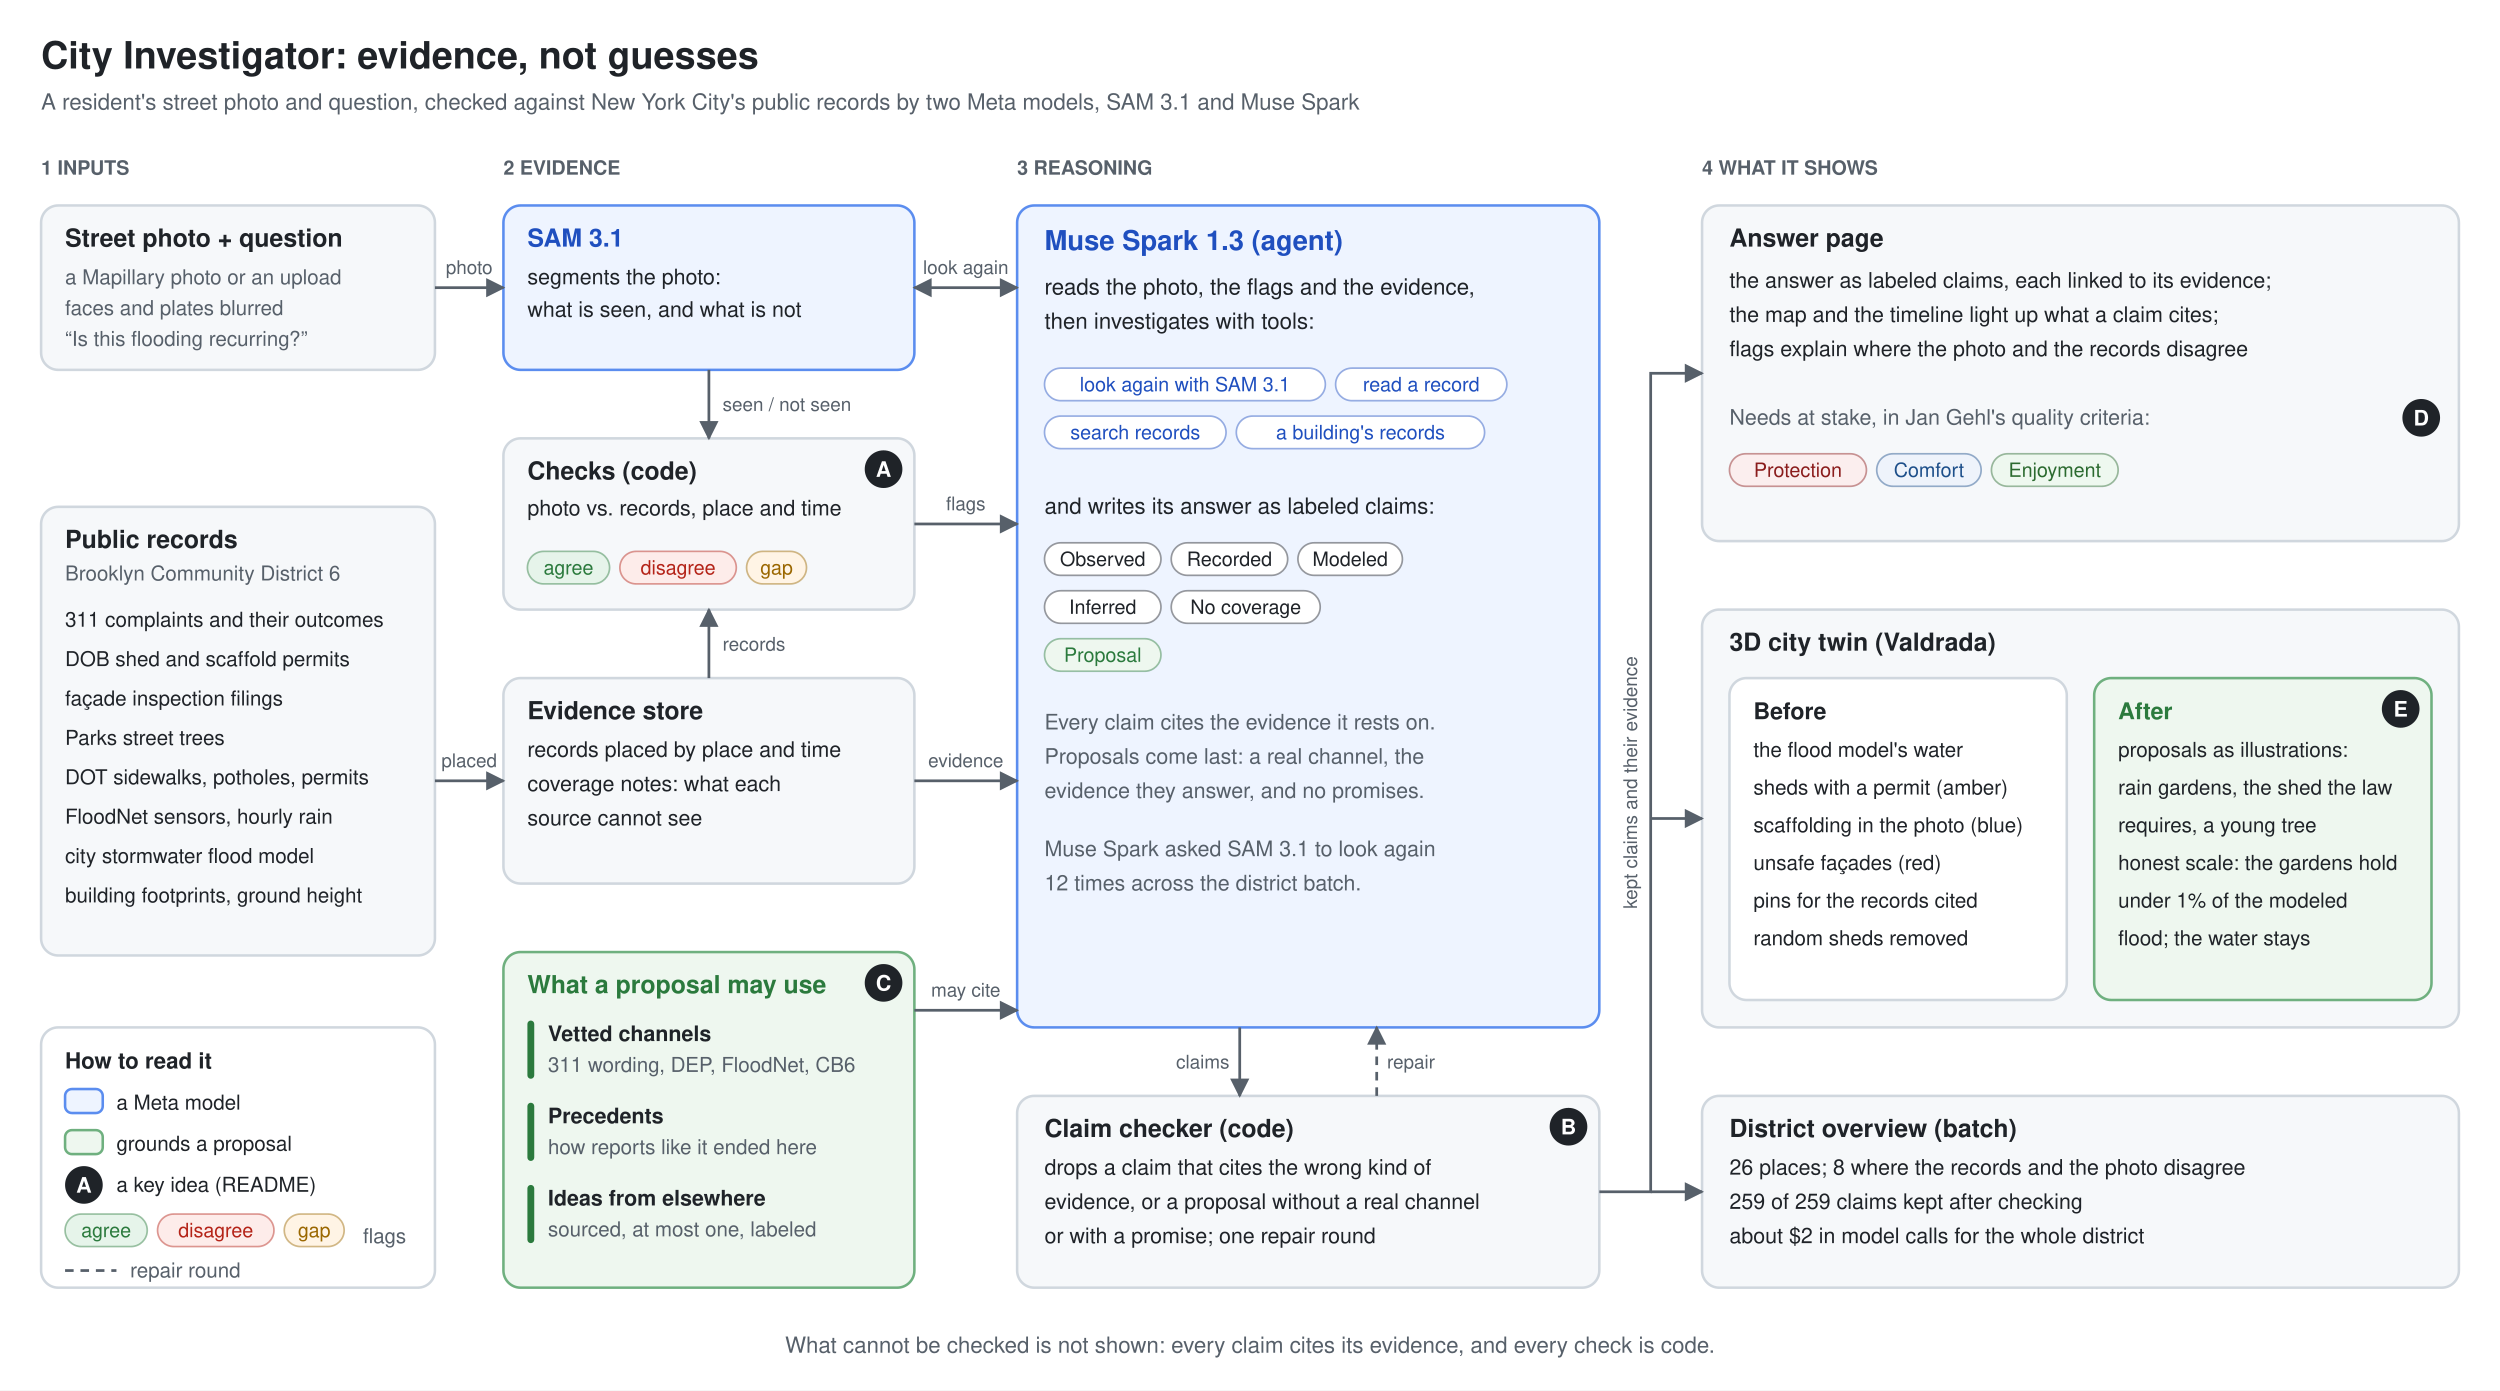
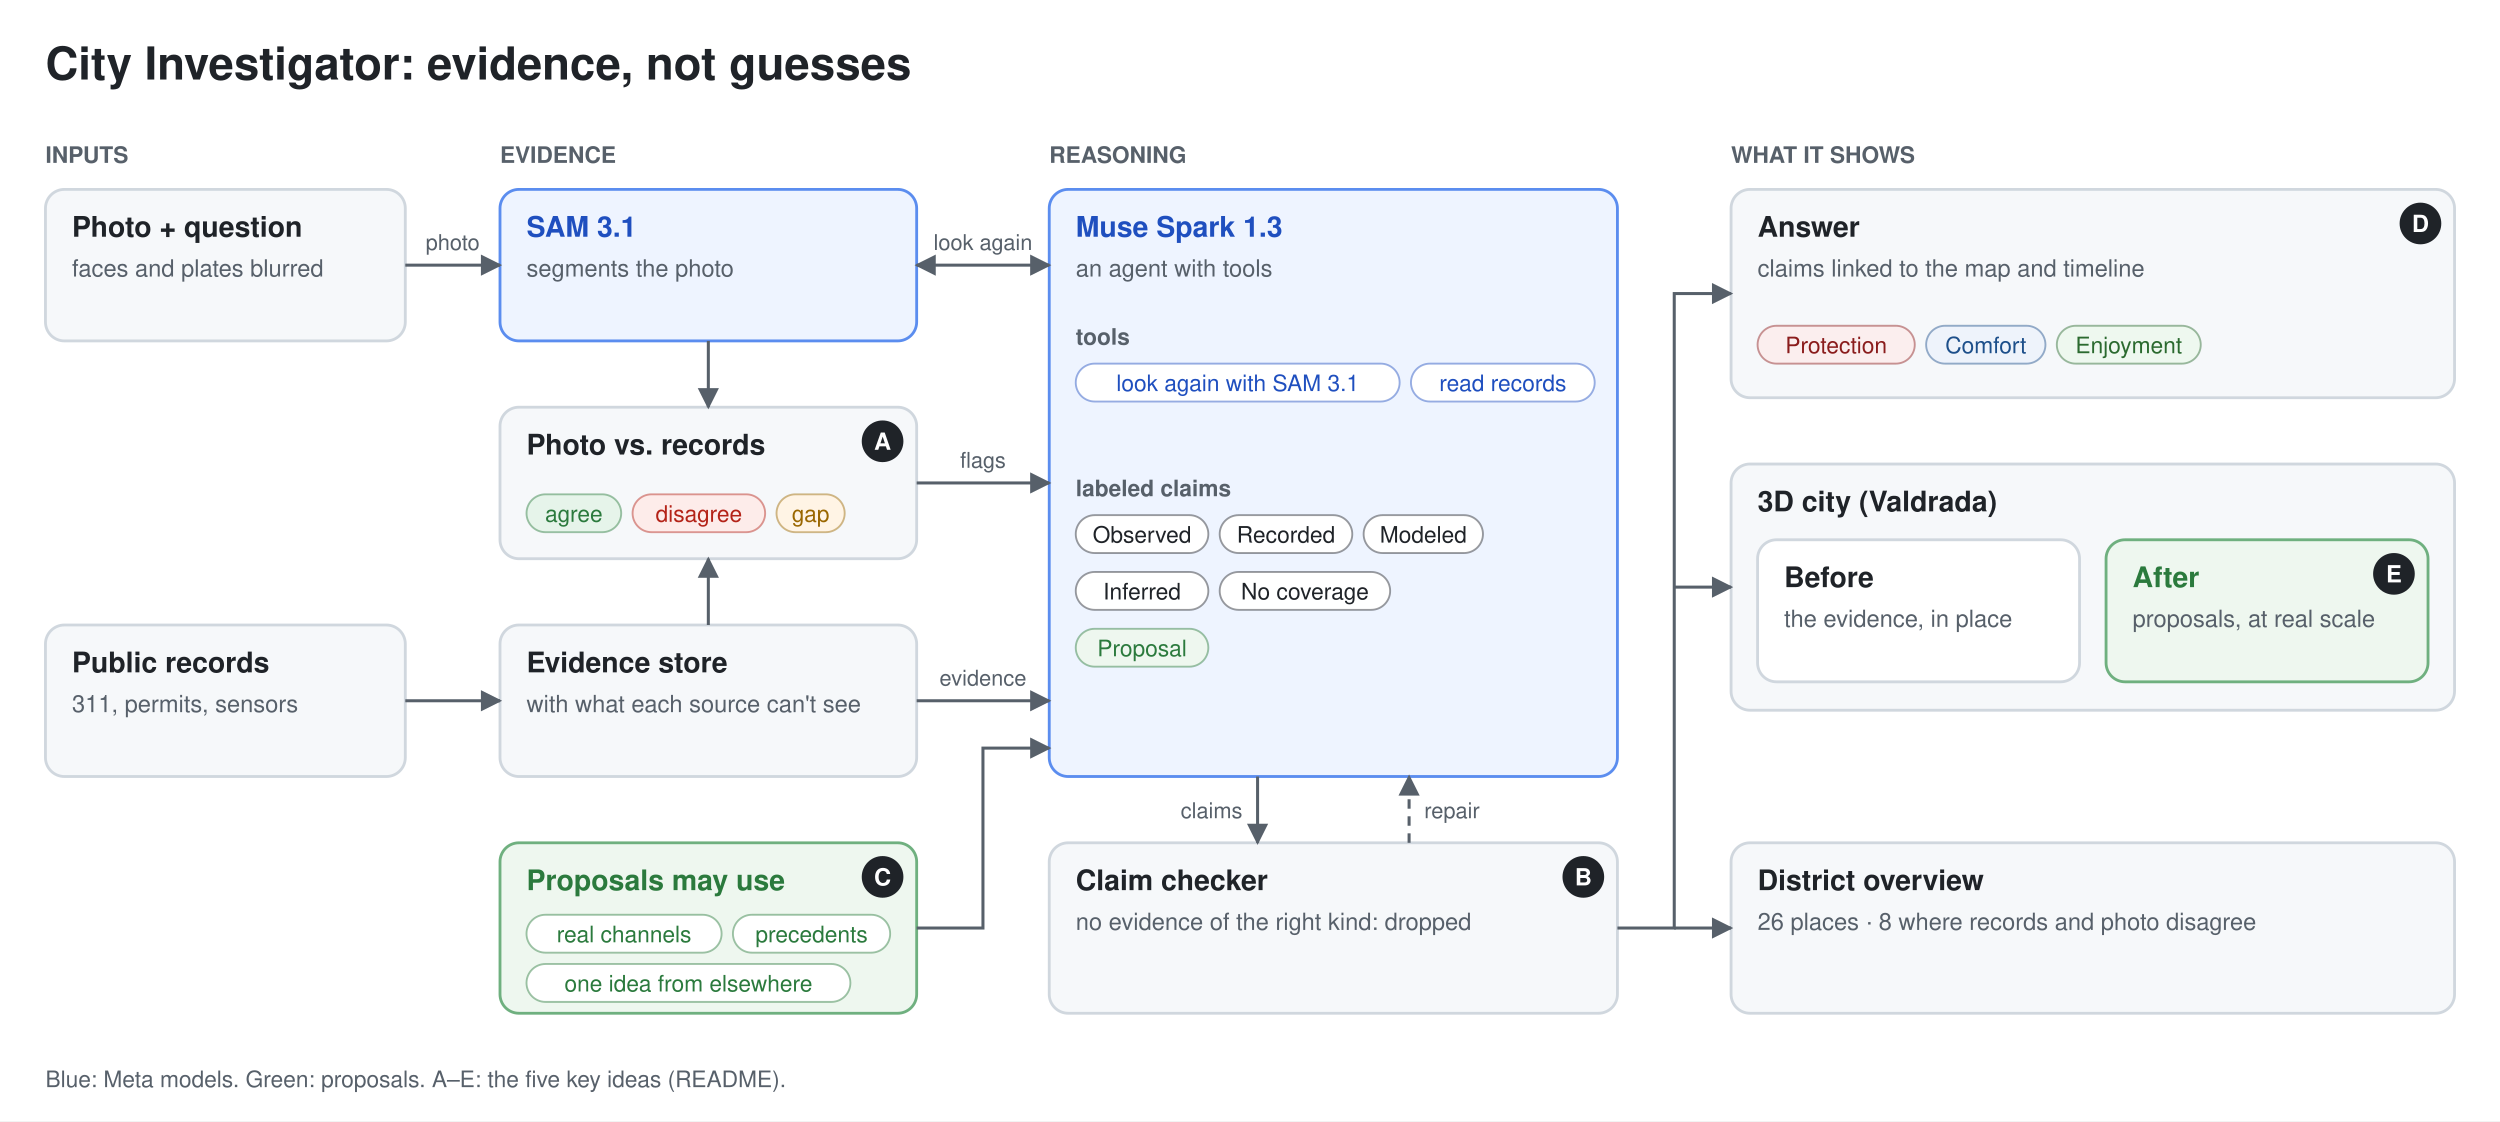
- <svg xmlns="http://www.w3.org/2000/svg" viewBox="0 0 1460 812" width="1460" height="812" role="img" aria-label="City Investigator framework: a street photo and public records become evidence (SAM 3.1, an evidence store, rule checks), Muse Spark reasons over it with tools and writes labeled claims a code checker verifies, and the result shows as an answer page, a 3D city before and after the proposals, and a district overview" font-family="-apple-system, Segoe UI, Helvetica, Arial, sans-serif">
+ <svg xmlns="http://www.w3.org/2000/svg" viewBox="0 0 1320 592" width="1320" height="592" role="img" aria-label="City Investigator framework: a photo and public records become evidence (SAM 3.1, an evidence store, photo versus records checks), Muse Spark reasons with tools and writes labeled claims that a checker verifies, and the result shows as an answer, a 3D city before and after the proposals, and a district overview" font-family="-apple-system, Segoe UI, Helvetica, Arial, sans-serif">
  <defs>
    <marker id="head" viewBox="0 0 10 10" refX="9" refY="5" markerWidth="7" markerHeight="7" orient="auto-start-reverse">
      <path d="M0,0 L10,5 L0,10 z" fill="#57606a" />
    </marker>
  </defs>
-   <rect width="1460" height="812" fill="#ffffff" />
-   <text x="24" y="40" font-size="22" font-weight="700" fill="#1f2328" text-anchor="start">City Investigator: evidence, not guesses</text>
-   <text x="24" y="64" font-size="13" font-weight="400" fill="#57606a" text-anchor="start">A resident's street photo and question, checked against New York City's public records by two Meta models, SAM 3.1 and Muse Spark</text>
-   <text x="24" y="102" font-size="11.5" font-weight="700" fill="#57606a" text-anchor="start">1  INPUTS</text>
-   <text x="294" y="102" font-size="11.5" font-weight="700" fill="#57606a" text-anchor="start">2  EVIDENCE</text>
-   <text x="594" y="102" font-size="11.5" font-weight="700" fill="#57606a" text-anchor="start">3  REASONING</text>
-   <text x="994" y="102" font-size="11.5" font-weight="700" fill="#57606a" text-anchor="start">4  WHAT IT SHOWS</text>
-   <rect x="24" y="120" width="230" height="96" rx="10" fill="#f6f8fa" stroke="#d0d7de" stroke-width="1.5" />
-   <text x="38" y="144" font-size="14.5" font-weight="700" fill="#1f2328" text-anchor="start">Street photo + question</text>
-   <text x="38" y="166" font-size="12" font-weight="400" fill="#57606a" text-anchor="start">a Mapillary photo or an upload</text>
-   <text x="38" y="184" font-size="12" font-weight="400" fill="#57606a" text-anchor="start">faces and plates blurred</text>
-   <text x="38" y="202" font-size="12" font-weight="400" fill="#57606a" text-anchor="start">“Is this flooding recurring?”</text>
-   <rect x="24" y="296" width="230" height="262" rx="10" fill="#f6f8fa" stroke="#d0d7de" stroke-width="1.5" />
-   <text x="38" y="320" font-size="14.5" font-weight="700" fill="#1f2328" text-anchor="start">Public records</text>
-   <text x="38" y="339" font-size="12" font-weight="400" fill="#57606a" text-anchor="start">Brooklyn Community District 6</text>
-   <text x="38" y="366" font-size="12" font-weight="400" fill="#1f2328" text-anchor="start">311 complaints and their outcomes</text>
-   <text x="38" y="389" font-size="12" font-weight="400" fill="#1f2328" text-anchor="start">DOB shed and scaffold permits</text>
-   <text x="38" y="412" font-size="12" font-weight="400" fill="#1f2328" text-anchor="start">façade inspection filings</text>
-   <text x="38" y="435" font-size="12" font-weight="400" fill="#1f2328" text-anchor="start">Parks street trees</text>
-   <text x="38" y="458" font-size="12" font-weight="400" fill="#1f2328" text-anchor="start">DOT sidewalks, potholes, permits</text>
-   <text x="38" y="481" font-size="12" font-weight="400" fill="#1f2328" text-anchor="start">FloodNet sensors, hourly rain</text>
-   <text x="38" y="504" font-size="12" font-weight="400" fill="#1f2328" text-anchor="start">city stormwater flood model</text>
-   <text x="38" y="527" font-size="12" font-weight="400" fill="#1f2328" text-anchor="start">building footprints, ground height</text>
-   <rect x="24" y="600" width="230" height="152" rx="10" fill="#ffffff" stroke="#d0d7de" stroke-width="1.5" />
-   <text x="38" y="624" font-size="13" font-weight="700" fill="#1f2328" text-anchor="start">How to read it</text>
-   <rect x="38" y="636" width="22" height="14" rx="4" fill="#eef4ff" stroke="#5b8def" stroke-width="1.5" />
-   <text x="68" y="648" font-size="12" font-weight="400" fill="#1f2328" text-anchor="start">a Meta model</text>
-   <rect x="38" y="660" width="22" height="14" rx="4" fill="#eef7ef" stroke="#6fb07f" stroke-width="1.5" />
-   <text x="68" y="672" font-size="12" font-weight="400" fill="#1f2328" text-anchor="start">grounds a proposal</text>
-   <circle cx="49" cy="692" r="11" fill="#1f2328" />
-   <text x="49" y="696.5" font-size="12.5" font-weight="700" fill="#ffffff" text-anchor="middle">A</text>
-   <text x="68" y="696" font-size="12" font-weight="400" fill="#1f2328" text-anchor="start">a key idea (README)</text>
-   <rect x="38" y="709" width="48" height="19" rx="9.5" fill="#e6f4ea" stroke="#2b7a3d" stroke-opacity="0.45" />
-   <text x="62.0" y="722.5" font-size="11.5" font-weight="500" fill="#2b7a3d" text-anchor="middle">agree</text>
-   <rect x="92" y="709" width="68" height="19" rx="9.5" fill="#fdecea" stroke="#b42318" stroke-opacity="0.45" />
-   <text x="126.0" y="722.5" font-size="11.5" font-weight="500" fill="#b42318" text-anchor="middle">disagree</text>
-   <rect x="166" y="709" width="35" height="19" rx="9.5" fill="#fff4e5" stroke="#9a6700" stroke-opacity="0.45" />
-   <text x="183.5" y="722.5" font-size="11.5" font-weight="500" fill="#9a6700" text-anchor="middle">gap</text>
-   <text x="212" y="726" font-size="12" font-weight="400" fill="#57606a" text-anchor="start">flags</text>
-   <line x1="38" y1="742" x2="68" y2="742" stroke="#57606a" stroke-width="1.6" stroke-dasharray="5 4" />
-   <text x="76" y="746" font-size="12" font-weight="400" fill="#57606a" text-anchor="start">repair round</text>
-   <rect x="294" y="120" width="240" height="96" rx="10" fill="#eef4ff" stroke="#5b8def" stroke-width="1.5" />
-   <text x="308" y="144" font-size="14.5" font-weight="700" fill="#1f4fbf" text-anchor="start">SAM 3.1</text>
-   <text x="308" y="166" font-size="12.5" font-weight="400" fill="#1f2328" text-anchor="start">segments the photo:</text>
-   <text x="308" y="185" font-size="12.5" font-weight="400" fill="#1f2328" text-anchor="start">what is seen, and what is not</text>
-   <rect x="294" y="256" width="240" height="100" rx="10" fill="#f6f8fa" stroke="#d0d7de" stroke-width="1.5" />
-   <text x="308" y="280" font-size="14.5" font-weight="700" fill="#1f2328" text-anchor="start">Checks (code)</text>
-   <text x="308" y="301" font-size="12.5" font-weight="400" fill="#1f2328" text-anchor="start">photo vs. records, place and time</text>
-   <rect x="308" y="322" width="48" height="19" rx="9.5" fill="#e6f4ea" stroke="#2b7a3d" stroke-opacity="0.45" />
-   <text x="332.0" y="335.5" font-size="11.5" font-weight="500" fill="#2b7a3d" text-anchor="middle">agree</text>
-   <rect x="362" y="322" width="68" height="19" rx="9.5" fill="#fdecea" stroke="#b42318" stroke-opacity="0.45" />
-   <text x="396.0" y="335.5" font-size="11.5" font-weight="500" fill="#b42318" text-anchor="middle">disagree</text>
-   <rect x="436" y="322" width="35" height="19" rx="9.5" fill="#fff4e5" stroke="#9a6700" stroke-opacity="0.45" />
-   <text x="453.5" y="335.5" font-size="11.5" font-weight="500" fill="#9a6700" text-anchor="middle">gap</text>
-   <rect x="294" y="396" width="240" height="120" rx="10" fill="#f6f8fa" stroke="#d0d7de" stroke-width="1.5" />
-   <text x="308" y="420" font-size="14.5" font-weight="700" fill="#1f2328" text-anchor="start">Evidence store</text>
-   <text x="308" y="442" font-size="12.5" font-weight="400" fill="#1f2328" text-anchor="start">records placed by place and time</text>
-   <text x="308" y="462" font-size="12.5" font-weight="400" fill="#1f2328" text-anchor="start">coverage notes: what each</text>
-   <text x="308" y="482" font-size="12.5" font-weight="400" fill="#1f2328" text-anchor="start">source cannot see</text>
-   <rect x="294" y="556" width="240" height="196" rx="10" fill="#eef7ef" stroke="#6fb07f" stroke-width="1.5" />
-   <text x="308" y="580" font-size="14.5" font-weight="700" fill="#2b7a3d" text-anchor="start">What a proposal may use</text>
-   <rect x="308" y="596" width="4" height="34" rx="2" fill="#2b7a3d" />
-   <text x="320" y="608" font-size="12.5" font-weight="700" fill="#1f2328" text-anchor="start">Vetted channels</text>
-   <text x="320" y="626" font-size="12" font-weight="400" fill="#57606a" text-anchor="start">311 wording, DEP, FloodNet, CB6</text>
-   <rect x="308" y="644" width="4" height="34" rx="2" fill="#2b7a3d" />
-   <text x="320" y="656" font-size="12.5" font-weight="700" fill="#1f2328" text-anchor="start">Precedents</text>
-   <text x="320" y="674" font-size="12" font-weight="400" fill="#57606a" text-anchor="start">how reports like it ended here</text>
-   <rect x="308" y="692" width="4" height="34" rx="2" fill="#2b7a3d" />
-   <text x="320" y="704" font-size="12.5" font-weight="700" fill="#1f2328" text-anchor="start">Ideas from elsewhere</text>
-   <text x="320" y="722" font-size="12" font-weight="400" fill="#57606a" text-anchor="start">sourced, at most one, labeled</text>
-   <rect x="594" y="120" width="340" height="480" rx="10" fill="#eef4ff" stroke="#5b8def" stroke-width="1.5" />
-   <text x="610" y="146" font-size="16" font-weight="700" fill="#1f4fbf" text-anchor="start">Muse Spark 1.3 (agent)</text>
-   <text x="610" y="172" font-size="13" font-weight="400" fill="#1f2328" text-anchor="start">reads the photo, the flags and the evidence,</text>
-   <text x="610" y="192" font-size="13" font-weight="400" fill="#1f2328" text-anchor="start">then investigates with tools:</text>
-   <rect x="610" y="215" width="164" height="19" rx="9.5" fill="#ffffff" stroke="#1f4fbf" stroke-opacity="0.45" />
-   <text x="692.0" y="228.5" font-size="11.5" font-weight="500" fill="#1f4fbf" text-anchor="middle">look again with SAM 3.1</text>
-   <rect x="780" y="215" width="100" height="19" rx="9.5" fill="#ffffff" stroke="#1f4fbf" stroke-opacity="0.45" />
-   <text x="830.0" y="228.5" font-size="11.5" font-weight="500" fill="#1f4fbf" text-anchor="middle">read a record</text>
-   <rect x="610" y="243" width="106" height="19" rx="9.5" fill="#ffffff" stroke="#1f4fbf" stroke-opacity="0.45" />
-   <text x="663.0" y="256.5" font-size="11.5" font-weight="500" fill="#1f4fbf" text-anchor="middle">search records</text>
-   <rect x="722" y="243" width="145" height="19" rx="9.5" fill="#ffffff" stroke="#1f4fbf" stroke-opacity="0.45" />
-   <text x="794.5" y="256.5" font-size="11.5" font-weight="500" fill="#1f4fbf" text-anchor="middle">a building's records</text>
-   <text x="610" y="300" font-size="13" font-weight="400" fill="#1f2328" text-anchor="start">and writes its answer as labeled claims:</text>
-   <rect x="610" y="317" width="68" height="19" rx="9.5" fill="#ffffff" stroke="#1f2328" stroke-opacity="0.45" />
-   <text x="644.0" y="330.5" font-size="11.5" font-weight="500" fill="#1f2328" text-anchor="middle">Observed</text>
-   <rect x="684" y="317" width="68" height="19" rx="9.5" fill="#ffffff" stroke="#1f2328" stroke-opacity="0.45" />
-   <text x="718.0" y="330.5" font-size="11.5" font-weight="500" fill="#1f2328" text-anchor="middle">Recorded</text>
-   <rect x="758" y="317" width="61" height="19" rx="9.5" fill="#ffffff" stroke="#1f2328" stroke-opacity="0.45" />
-   <text x="788.5" y="330.5" font-size="11.5" font-weight="500" fill="#1f2328" text-anchor="middle">Modeled</text>
-   <rect x="610" y="345" width="68" height="19" rx="9.5" fill="#ffffff" stroke="#1f2328" stroke-opacity="0.45" />
-   <text x="644.0" y="358.5" font-size="11.5" font-weight="500" fill="#1f2328" text-anchor="middle">Inferred</text>
-   <rect x="684" y="345" width="87" height="19" rx="9.5" fill="#ffffff" stroke="#1f2328" stroke-opacity="0.45" />
-   <text x="727.5" y="358.5" font-size="11.5" font-weight="500" fill="#1f2328" text-anchor="middle">No coverage</text>
-   <rect x="610" y="373" width="68" height="19" rx="9.5" fill="#eef7ef" stroke="#2b7a3d" stroke-opacity="0.45" />
-   <text x="644.0" y="386.5" font-size="11.5" font-weight="500" fill="#2b7a3d" text-anchor="middle">Proposal</text>
-   <text x="610" y="426" font-size="12.5" font-weight="400" fill="#57606a" text-anchor="start">Every claim cites the evidence it rests on.</text>
-   <text x="610" y="446" font-size="12.5" font-weight="400" fill="#57606a" text-anchor="start">Proposals come last: a real channel, the</text>
-   <text x="610" y="466" font-size="12.5" font-weight="400" fill="#57606a" text-anchor="start">evidence they answer, and no promises.</text>
-   <text x="610" y="500" font-size="12.5" font-weight="400" fill="#57606a" text-anchor="start">Muse Spark asked SAM 3.1 to look again</text>
-   <text x="610" y="520" font-size="12.5" font-weight="400" fill="#57606a" text-anchor="start">12 times across the district batch.</text>
-   <rect x="594" y="640" width="340" height="112" rx="10" fill="#f6f8fa" stroke="#d0d7de" stroke-width="1.5" />
-   <text x="610" y="664" font-size="14.5" font-weight="700" fill="#1f2328" text-anchor="start">Claim checker (code)</text>
-   <text x="610" y="686" font-size="12.5" font-weight="400" fill="#1f2328" text-anchor="start">drops a claim that cites the wrong kind of</text>
-   <text x="610" y="706" font-size="12.5" font-weight="400" fill="#1f2328" text-anchor="start">evidence, or a proposal without a real channel</text>
-   <text x="610" y="726" font-size="12.5" font-weight="400" fill="#1f2328" text-anchor="start">or with a promise; one repair round</text>
-   <polyline points="724,600 724,640" fill="none" stroke="#57606a" stroke-width="1.6" marker-end="url(#head)" />
-   <text x="718" y="624" font-size="11" font-weight="500" fill="#57606a" text-anchor="end">claims</text>
-   <polyline points="804,640 804,600" fill="none" stroke="#57606a" stroke-width="1.6" stroke-dasharray="5 4" marker-end="url(#head)" />
-   <text x="810" y="624" font-size="11" font-weight="500" fill="#57606a" text-anchor="start">repair</text>
-   <polyline points="254,168 294,168" fill="none" stroke="#57606a" stroke-width="1.6" marker-end="url(#head)" />
-   <text x="274" y="160" font-size="11" font-weight="500" fill="#57606a" text-anchor="middle">photo</text>
-   <polyline points="254,456 294,456" fill="none" stroke="#57606a" stroke-width="1.6" marker-end="url(#head)" />
-   <text x="274" y="448" font-size="11" font-weight="500" fill="#57606a" text-anchor="middle">placed</text>
-   <polyline points="414,216 414,256" fill="none" stroke="#57606a" stroke-width="1.6" marker-end="url(#head)" />
-   <text x="422" y="240" font-size="11" font-weight="500" fill="#57606a" text-anchor="start">seen / not seen</text>
-   <polyline points="414,396 414,356" fill="none" stroke="#57606a" stroke-width="1.6" marker-end="url(#head)" />
-   <text x="422" y="380" font-size="11" font-weight="500" fill="#57606a" text-anchor="start">records</text>
-   <polyline points="534,168 594,168" fill="none" stroke="#57606a" stroke-width="1.6" marker-start="url(#head)" marker-end="url(#head)" />
-   <text x="564" y="160" font-size="11" font-weight="500" fill="#57606a" text-anchor="middle">look again</text>
-   <polyline points="534,306 594,306" fill="none" stroke="#57606a" stroke-width="1.6" marker-end="url(#head)" />
-   <text x="564" y="298" font-size="11" font-weight="500" fill="#57606a" text-anchor="middle">flags</text>
-   <polyline points="534,456 594,456" fill="none" stroke="#57606a" stroke-width="1.6" marker-end="url(#head)" />
-   <text x="564" y="448" font-size="11" font-weight="500" fill="#57606a" text-anchor="middle">evidence</text>
-   <polyline points="534,590 594,590" fill="none" stroke="#57606a" stroke-width="1.6" marker-end="url(#head)" />
-   <text x="564" y="582" font-size="11" font-weight="500" fill="#57606a" text-anchor="middle">may cite</text>
-   <rect x="994" y="120" width="442" height="196" rx="10" fill="#f6f8fa" stroke="#d0d7de" stroke-width="1.5" />
-   <text x="1010" y="144" font-size="14.5" font-weight="700" fill="#1f2328" text-anchor="start">Answer page</text>
-   <text x="1010" y="168" font-size="12.5" font-weight="400" fill="#1f2328" text-anchor="start">the answer as labeled claims, each linked to its evidence;</text>
-   <text x="1010" y="188" font-size="12.5" font-weight="400" fill="#1f2328" text-anchor="start">the map and the timeline light up what a claim cites;</text>
-   <text x="1010" y="208" font-size="12.5" font-weight="400" fill="#1f2328" text-anchor="start">flags explain where the photo and the records disagree</text>
-   <text x="1010" y="248" font-size="12.5" font-weight="400" fill="#57606a" text-anchor="start">Needs at stake, in Jan Gehl's quality criteria:</text>
-   <rect x="1010" y="265" width="80" height="19" rx="9.5" fill="#fbeeee" stroke="#8a1c1c" stroke-opacity="0.45" />
-   <text x="1050.0" y="278.5" font-size="11.5" font-weight="500" fill="#8a1c1c" text-anchor="middle">Protection</text>
-   <rect x="1096" y="265" width="61" height="19" rx="9.5" fill="#eef3fb" stroke="#1d4f8a" stroke-opacity="0.45" />
-   <text x="1126.5" y="278.5" font-size="11.5" font-weight="500" fill="#1d4f8a" text-anchor="middle">Comfort</text>
-   <rect x="1163" y="265" width="74" height="19" rx="9.5" fill="#eef8ef" stroke="#2b6a2f" stroke-opacity="0.45" />
-   <text x="1200.0" y="278.5" font-size="11.5" font-weight="500" fill="#2b6a2f" text-anchor="middle">Enjoyment</text>
-   <rect x="994" y="356" width="442" height="244" rx="10" fill="#f6f8fa" stroke="#d0d7de" stroke-width="1.5" />
-   <text x="1010" y="380" font-size="14.5" font-weight="700" fill="#1f2328" text-anchor="start">3D city twin (Valdrada)</text>
-   <rect x="1010" y="396" width="197.0" height="188" rx="10" fill="#ffffff" stroke="#d0d7de" stroke-width="1.5" />
-   <text x="1024" y="420" font-size="13.5" font-weight="700" fill="#1f2328" text-anchor="start">Before</text>
-   <text x="1024" y="442" font-size="12" font-weight="400" fill="#1f2328" text-anchor="start">the flood model's water</text>
-   <text x="1024" y="464" font-size="12" font-weight="400" fill="#1f2328" text-anchor="start">sheds with a permit (amber)</text>
-   <text x="1024" y="486" font-size="12" font-weight="400" fill="#1f2328" text-anchor="start">scaffolding in the photo (blue)</text>
-   <text x="1024" y="508" font-size="12" font-weight="400" fill="#1f2328" text-anchor="start">unsafe façades (red)</text>
-   <text x="1024" y="530" font-size="12" font-weight="400" fill="#1f2328" text-anchor="start">pins for the records cited</text>
-   <text x="1024" y="552" font-size="12" font-weight="400" fill="#1f2328" text-anchor="start">random sheds removed</text>
-   <rect x="1223.0" y="396" width="197.0" height="188" rx="10" fill="#eef7ef" stroke="#6fb07f" stroke-width="1.5" />
-   <text x="1237.0" y="420" font-size="13.5" font-weight="700" fill="#2b7a3d" text-anchor="start">After</text>
-   <text x="1237.0" y="442" font-size="12" font-weight="400" fill="#1f2328" text-anchor="start">proposals as illustrations:</text>
-   <text x="1237.0" y="464" font-size="12" font-weight="400" fill="#1f2328" text-anchor="start">rain gardens, the shed the law</text>
-   <text x="1237.0" y="486" font-size="12" font-weight="400" fill="#1f2328" text-anchor="start">requires, a young tree</text>
-   <text x="1237.0" y="508" font-size="12" font-weight="400" fill="#1f2328" text-anchor="start">honest scale: the gardens hold</text>
-   <text x="1237.0" y="530" font-size="12" font-weight="400" fill="#1f2328" text-anchor="start">under 1% of the modeled</text>
-   <text x="1237.0" y="552" font-size="12" font-weight="400" fill="#1f2328" text-anchor="start">flood; the water stays</text>
-   <rect x="994" y="640" width="442" height="112" rx="10" fill="#f6f8fa" stroke="#d0d7de" stroke-width="1.5" />
-   <text x="1010" y="664" font-size="14.5" font-weight="700" fill="#1f2328" text-anchor="start">District overview (batch)</text>
-   <text x="1010" y="686" font-size="12.5" font-weight="400" fill="#1f2328" text-anchor="start">26 places; 8 where the records and the photo disagree</text>
-   <text x="1010" y="706" font-size="12.5" font-weight="400" fill="#1f2328" text-anchor="start">259 of 259 claims kept after checking</text>
-   <text x="1010" y="726" font-size="12.5" font-weight="400" fill="#1f2328" text-anchor="start">about $2 in model calls for the whole district</text>
-   <polyline points="934,696 964,696 964,218 994,218" fill="none" stroke="#57606a" stroke-width="1.6" marker-end="url(#head)" />
-   <polyline points="964,478 994,478" fill="none" stroke="#57606a" stroke-width="1.6" marker-end="url(#head)" />
-   <polyline points="964,696 994,696" fill="none" stroke="#57606a" stroke-width="1.6" marker-end="url(#head)" />
-   <text x="956" y="457" font-size="11" font-weight="500" fill="#57606a" text-anchor="middle" transform="rotate(-90 956 457)">kept claims and their evidence</text>
-   <circle cx="516" cy="274" r="11" fill="#1f2328" />
-   <text x="516" y="278.5" font-size="12.5" font-weight="700" fill="#ffffff" text-anchor="middle">A</text>
-   <circle cx="916" cy="658" r="11" fill="#1f2328" />
-   <text x="916" y="662.5" font-size="12.5" font-weight="700" fill="#ffffff" text-anchor="middle">B</text>
-   <circle cx="516" cy="574" r="11" fill="#1f2328" />
-   <text x="516" y="578.5" font-size="12.5" font-weight="700" fill="#ffffff" text-anchor="middle">C</text>
-   <circle cx="1414" cy="244" r="11" fill="#1f2328" />
-   <text x="1414" y="248.5" font-size="12.5" font-weight="700" fill="#ffffff" text-anchor="middle">D</text>
-   <circle cx="1402.0" cy="414" r="11" fill="#1f2328" />
-   <text x="1402.0" y="418.5" font-size="12.5" font-weight="700" fill="#ffffff" text-anchor="middle">E</text>
-   <text x="730.0" y="790" font-size="13" font-weight="500" fill="#57606a" text-anchor="middle">What cannot be checked is not shown: every claim cites its evidence, and every check is code.</text>
+   <rect width="1320" height="592" fill="#ffffff" />
+   <text x="24" y="42" font-size="24" font-weight="700" fill="#1f2328" text-anchor="start">City Investigator: evidence, not guesses</text>
+   <text x="24" y="86" font-size="12" font-weight="700" fill="#57606a" text-anchor="start">INPUTS</text>
+   <text x="264" y="86" font-size="12" font-weight="700" fill="#57606a" text-anchor="start">EVIDENCE</text>
+   <text x="554" y="86" font-size="12" font-weight="700" fill="#57606a" text-anchor="start">REASONING</text>
+   <text x="914" y="86" font-size="12" font-weight="700" fill="#57606a" text-anchor="start">WHAT IT SHOWS</text>
+   <rect x="24" y="100" width="190" height="80" rx="10" fill="#f6f8fa" stroke="#d0d7de" stroke-width="1.5" />
+   <text x="38" y="125" font-size="15" font-weight="700" fill="#1f2328" text-anchor="start">Photo + question</text>
+   <text x="38" y="146" font-size="12.5" font-weight="400" fill="#57606a" text-anchor="start">faces and plates blurred</text>
+   <rect x="24" y="330" width="190" height="80" rx="10" fill="#f6f8fa" stroke="#d0d7de" stroke-width="1.5" />
+   <text x="38" y="355" font-size="15" font-weight="700" fill="#1f2328" text-anchor="start">Public records</text>
+   <text x="38" y="376" font-size="12.5" font-weight="400" fill="#57606a" text-anchor="start">311, permits, sensors</text>
+   <rect x="264" y="100" width="220" height="80" rx="10" fill="#eef4ff" stroke="#5b8def" stroke-width="1.5" />
+   <text x="278" y="125" font-size="15" font-weight="700" fill="#1f4fbf" text-anchor="start">SAM 3.1</text>
+   <text x="278" y="146" font-size="12.5" font-weight="400" fill="#57606a" text-anchor="start">segments the photo</text>
+   <rect x="264" y="215" width="220" height="80" rx="10" fill="#f6f8fa" stroke="#d0d7de" stroke-width="1.5" />
+   <text x="278" y="240" font-size="15" font-weight="700" fill="#1f2328" text-anchor="start">Photo vs. records</text>
+   <rect x="278" y="261" width="50" height="20" rx="10" fill="#e6f4ea" stroke="#2b7a3d" stroke-opacity="0.45" />
+   <text x="303.0" y="275.5" font-size="12" font-weight="500" fill="#2b7a3d" text-anchor="middle">agree</text>
+   <rect x="334" y="261" width="70" height="20" rx="10" fill="#fdecea" stroke="#b42318" stroke-opacity="0.45" />
+   <text x="369.0" y="275.5" font-size="12" font-weight="500" fill="#b42318" text-anchor="middle">disagree</text>
+   <rect x="410" y="261" width="36" height="20" rx="10" fill="#fff4e5" stroke="#9a6700" stroke-opacity="0.45" />
+   <text x="428.0" y="275.5" font-size="12" font-weight="500" fill="#9a6700" text-anchor="middle">gap</text>
+   <circle cx="466" cy="233" r="11" fill="#1f2328" />
+   <text x="466" y="237.5" font-size="12.5" font-weight="700" fill="#ffffff" text-anchor="middle">A</text>
+   <rect x="264" y="330" width="220" height="80" rx="10" fill="#f6f8fa" stroke="#d0d7de" stroke-width="1.5" />
+   <text x="278" y="355" font-size="15" font-weight="700" fill="#1f2328" text-anchor="start">Evidence store</text>
+   <text x="278" y="376" font-size="12.5" font-weight="400" fill="#57606a" text-anchor="start">with what each source can't see</text>
+   <rect x="264" y="445" width="220" height="90" rx="10" fill="#eef7ef" stroke="#6fb07f" stroke-width="1.5" />
+   <text x="278" y="470" font-size="15" font-weight="700" fill="#2b7a3d" text-anchor="start">Proposals may use</text>
+   <rect x="278" y="483" width="103" height="20" rx="10" fill="#ffffff" stroke="#2b7a3d" stroke-opacity="0.45" />
+   <text x="329.5" y="497.5" font-size="12" font-weight="500" fill="#2b7a3d" text-anchor="middle">real channels</text>
+   <rect x="387" y="483" width="83" height="20" rx="10" fill="#ffffff" stroke="#2b7a3d" stroke-opacity="0.45" />
+   <text x="428.5" y="497.5" font-size="12" font-weight="500" fill="#2b7a3d" text-anchor="middle">precedents</text>
+   <rect x="278" y="509" width="171" height="20" rx="10" fill="#ffffff" stroke="#2b7a3d" stroke-opacity="0.45" />
+   <text x="363.5" y="523.5" font-size="12" font-weight="500" fill="#2b7a3d" text-anchor="middle">one idea from elsewhere</text>
+   <circle cx="466" cy="463" r="11" fill="#1f2328" />
+   <text x="466" y="467.5" font-size="12.5" font-weight="700" fill="#ffffff" text-anchor="middle">C</text>
+   <rect x="554" y="100" width="300" height="310" rx="10" fill="#eef4ff" stroke="#5b8def" stroke-width="1.5" />
+   <text x="568" y="125" font-size="15" font-weight="700" fill="#1f4fbf" text-anchor="start">Muse Spark 1.3</text>
+   <text x="568" y="146" font-size="12.5" font-weight="400" fill="#57606a" text-anchor="start">an agent with tools</text>
+   <text x="568" y="182" font-size="12" font-weight="700" fill="#57606a" text-anchor="start">tools</text>
+   <rect x="568" y="192" width="171" height="20" rx="10" fill="#ffffff" stroke="#1f4fbf" stroke-opacity="0.45" />
+   <text x="653.5" y="206.5" font-size="12" font-weight="500" fill="#1f4fbf" text-anchor="middle">look again with SAM 3.1</text>
+   <rect x="745" y="192" width="97" height="20" rx="10" fill="#ffffff" stroke="#1f4fbf" stroke-opacity="0.45" />
+   <text x="793.5" y="206.5" font-size="12" font-weight="500" fill="#1f4fbf" text-anchor="middle">read records</text>
+   <text x="568" y="262" font-size="12" font-weight="700" fill="#57606a" text-anchor="start">labeled claims</text>
+   <rect x="568" y="272" width="70" height="20" rx="10" fill="#ffffff" stroke="#1f2328" stroke-opacity="0.45" />
+   <text x="603.0" y="286.5" font-size="12" font-weight="500" fill="#1f2328" text-anchor="middle">Observed</text>
+   <rect x="644" y="272" width="70" height="20" rx="10" fill="#ffffff" stroke="#1f2328" stroke-opacity="0.45" />
+   <text x="679.0" y="286.5" font-size="12" font-weight="500" fill="#1f2328" text-anchor="middle">Recorded</text>
+   <rect x="720" y="272" width="63" height="20" rx="10" fill="#ffffff" stroke="#1f2328" stroke-opacity="0.45" />
+   <text x="751.5" y="286.5" font-size="12" font-weight="500" fill="#1f2328" text-anchor="middle">Modeled</text>
+   <rect x="568" y="302" width="70" height="20" rx="10" fill="#ffffff" stroke="#1f2328" stroke-opacity="0.45" />
+   <text x="603.0" y="316.5" font-size="12" font-weight="500" fill="#1f2328" text-anchor="middle">Inferred</text>
+   <rect x="644" y="302" width="90" height="20" rx="10" fill="#ffffff" stroke="#1f2328" stroke-opacity="0.45" />
+   <text x="689.0" y="316.5" font-size="12" font-weight="500" fill="#1f2328" text-anchor="middle">No coverage</text>
+   <rect x="568" y="332" width="70" height="20" rx="10" fill="#eef7ef" stroke="#2b7a3d" stroke-opacity="0.45" />
+   <text x="603.0" y="346.5" font-size="12" font-weight="500" fill="#2b7a3d" text-anchor="middle">Proposal</text>
+   <rect x="554" y="445" width="300" height="90" rx="10" fill="#f6f8fa" stroke="#d0d7de" stroke-width="1.5" />
+   <text x="568" y="470" font-size="15" font-weight="700" fill="#1f2328" text-anchor="start">Claim checker</text>
+   <text x="568" y="491" font-size="12.5" font-weight="400" fill="#57606a" text-anchor="start">no evidence of the right kind: dropped</text>
+   <circle cx="836" cy="463" r="11" fill="#1f2328" />
+   <text x="836" y="467.5" font-size="12.5" font-weight="700" fill="#ffffff" text-anchor="middle">B</text>
+   <polyline points="664,410 664,445" fill="none" stroke="#57606a" stroke-width="1.6" marker-end="url(#head)" />
+   <text x="656" y="432" font-size="11.5" font-weight="500" fill="#57606a" text-anchor="end">claims</text>
+   <polyline points="744,445 744,410" fill="none" stroke="#57606a" stroke-width="1.6" stroke-dasharray="5 4" marker-end="url(#head)" />
+   <text x="752" y="432" font-size="11.5" font-weight="500" fill="#57606a" text-anchor="start">repair</text>
+   <polyline points="214,140 264,140" fill="none" stroke="#57606a" stroke-width="1.6" marker-end="url(#head)" />
+   <text x="239" y="132" font-size="11.5" font-weight="500" fill="#57606a" text-anchor="middle">photo</text>
+   <polyline points="214,370 264,370" fill="none" stroke="#57606a" stroke-width="1.6" marker-end="url(#head)" />
+   <polyline points="374,180 374,215" fill="none" stroke="#57606a" stroke-width="1.6" marker-end="url(#head)" />
+   <polyline points="374,330 374,295" fill="none" stroke="#57606a" stroke-width="1.6" marker-end="url(#head)" />
+   <polyline points="484,140 554,140" fill="none" stroke="#57606a" stroke-width="1.6" marker-start="url(#head)" marker-end="url(#head)" />
+   <text x="519" y="132" font-size="11.5" font-weight="500" fill="#57606a" text-anchor="middle">look again</text>
+   <polyline points="484,255 554,255" fill="none" stroke="#57606a" stroke-width="1.6" marker-end="url(#head)" />
+   <text x="519" y="247" font-size="11.5" font-weight="500" fill="#57606a" text-anchor="middle">flags</text>
+   <polyline points="484,370 554,370" fill="none" stroke="#57606a" stroke-width="1.6" marker-end="url(#head)" />
+   <text x="519" y="362" font-size="11.5" font-weight="500" fill="#57606a" text-anchor="middle">evidence</text>
+   <polyline points="484,490 519,490 519,395 554,395" fill="none" stroke="#57606a" stroke-width="1.6" marker-end="url(#head)" />
+   <rect x="914" y="100" width="382" height="110" rx="10" fill="#f6f8fa" stroke="#d0d7de" stroke-width="1.5" />
+   <text x="928" y="125" font-size="15" font-weight="700" fill="#1f2328" text-anchor="start">Answer</text>
+   <text x="928" y="146" font-size="12.5" font-weight="400" fill="#57606a" text-anchor="start">claims linked to the map and timeline</text>
+   <rect x="928" y="172" width="83" height="20" rx="10" fill="#fbeeee" stroke="#8a1c1c" stroke-opacity="0.45" />
+   <text x="969.5" y="186.5" font-size="12" font-weight="500" fill="#8a1c1c" text-anchor="middle">Protection</text>
+   <rect x="1017" y="172" width="63" height="20" rx="10" fill="#eef3fb" stroke="#1d4f8a" stroke-opacity="0.45" />
+   <text x="1048.5" y="186.5" font-size="12" font-weight="500" fill="#1d4f8a" text-anchor="middle">Comfort</text>
+   <rect x="1086" y="172" width="76" height="20" rx="10" fill="#eef8ef" stroke="#2b6a2f" stroke-opacity="0.45" />
+   <text x="1124.0" y="186.5" font-size="12" font-weight="500" fill="#2b6a2f" text-anchor="middle">Enjoyment</text>
+   <circle cx="1278" cy="118" r="11" fill="#1f2328" />
+   <text x="1278" y="122.5" font-size="12.5" font-weight="700" fill="#ffffff" text-anchor="middle">D</text>
+   <rect x="914" y="245" width="382" height="130" rx="10" fill="#f6f8fa" stroke="#d0d7de" stroke-width="1.5" />
+   <text x="928" y="270" font-size="15" font-weight="700" fill="#1f2328" text-anchor="start">3D city (Valdrada)</text>
+   <rect x="928" y="285" width="170.0" height="75" rx="10" fill="#ffffff" stroke="#d0d7de" stroke-width="1.5" />
+   <text x="942" y="310" font-size="15" font-weight="700" fill="#1f2328" text-anchor="start">Before</text>
+   <text x="942" y="331" font-size="12.5" font-weight="400" fill="#57606a" text-anchor="start">the evidence, in place</text>
+   <rect x="1112.0" y="285" width="170.0" height="75" rx="10" fill="#eef7ef" stroke="#6fb07f" stroke-width="1.5" />
+   <text x="1126.0" y="310" font-size="15" font-weight="700" fill="#2b7a3d" text-anchor="start">After</text>
+   <text x="1126.0" y="331" font-size="12.5" font-weight="400" fill="#57606a" text-anchor="start">proposals, at real scale</text>
+   <circle cx="1264.0" cy="303" r="11" fill="#1f2328" />
+   <text x="1264.0" y="307.5" font-size="12.5" font-weight="700" fill="#ffffff" text-anchor="middle">E</text>
+   <rect x="914" y="445" width="382" height="90" rx="10" fill="#f6f8fa" stroke="#d0d7de" stroke-width="1.5" />
+   <text x="928" y="470" font-size="15" font-weight="700" fill="#1f2328" text-anchor="start">District overview</text>
+   <text x="928" y="491" font-size="12.5" font-weight="400" fill="#57606a" text-anchor="start">26 places · 8 where records and photo disagree</text>
+   <polyline points="854,490 884,490 884,155 914,155" fill="none" stroke="#57606a" stroke-width="1.6" marker-end="url(#head)" />
+   <polyline points="884,310 914,310" fill="none" stroke="#57606a" stroke-width="1.6" marker-end="url(#head)" />
+   <polyline points="884,490 914,490" fill="none" stroke="#57606a" stroke-width="1.6" marker-end="url(#head)" />
+   <text x="24" y="574" font-size="12" font-weight="400" fill="#57606a" text-anchor="start">Blue: Meta models.  Green: proposals.  A–E: the five key ideas (README).</text>
</svg>
